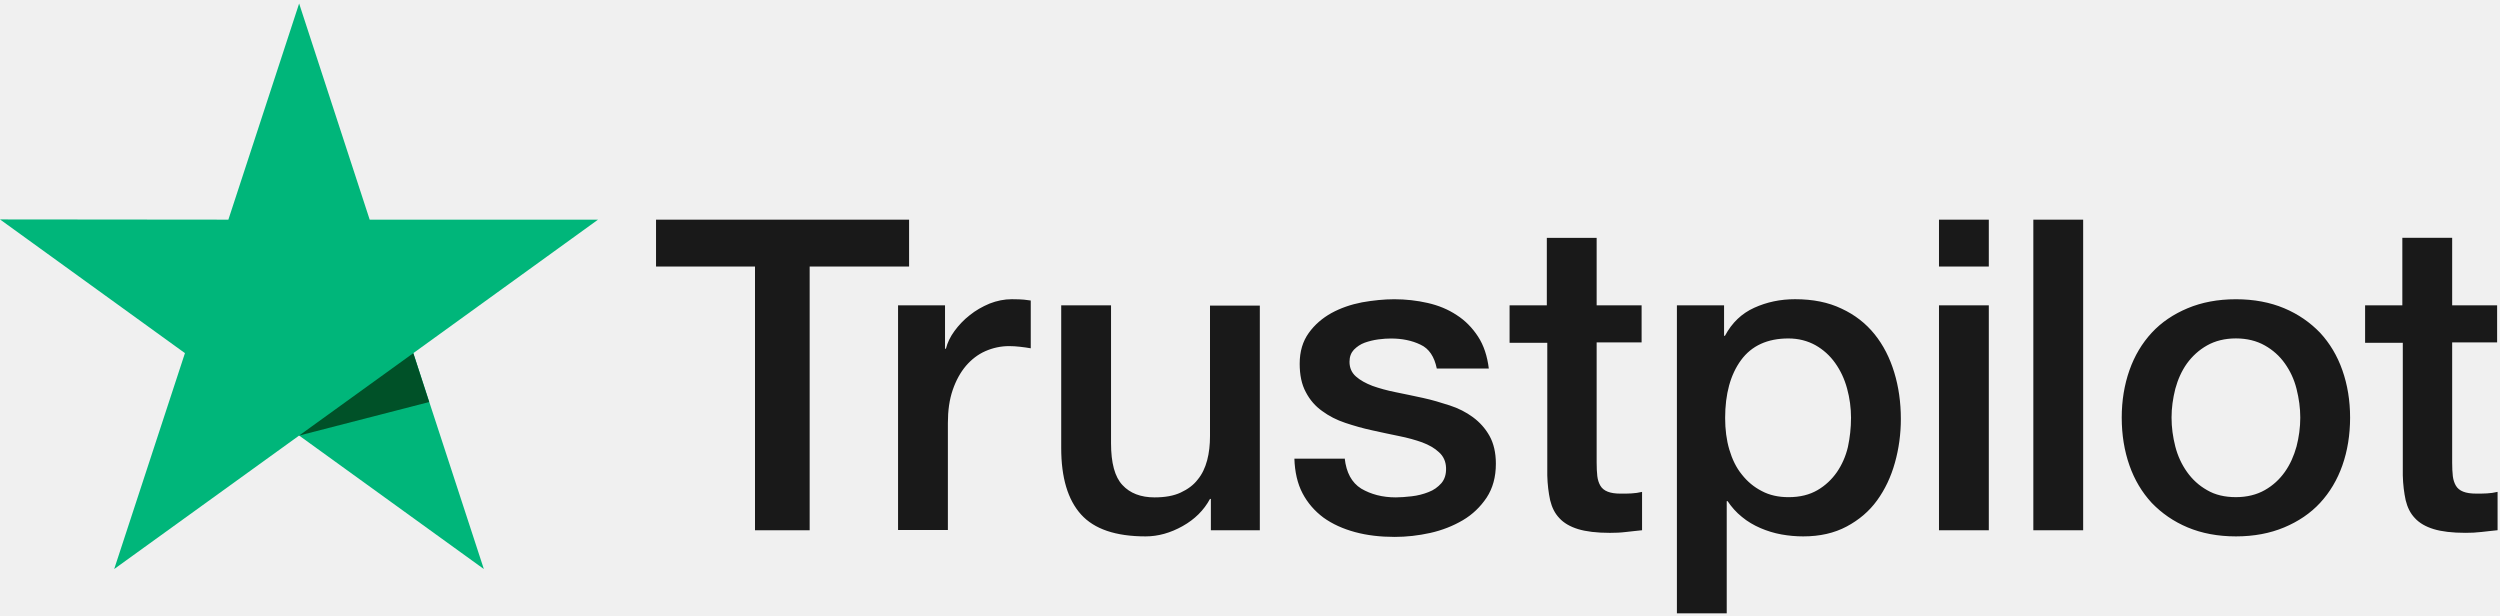
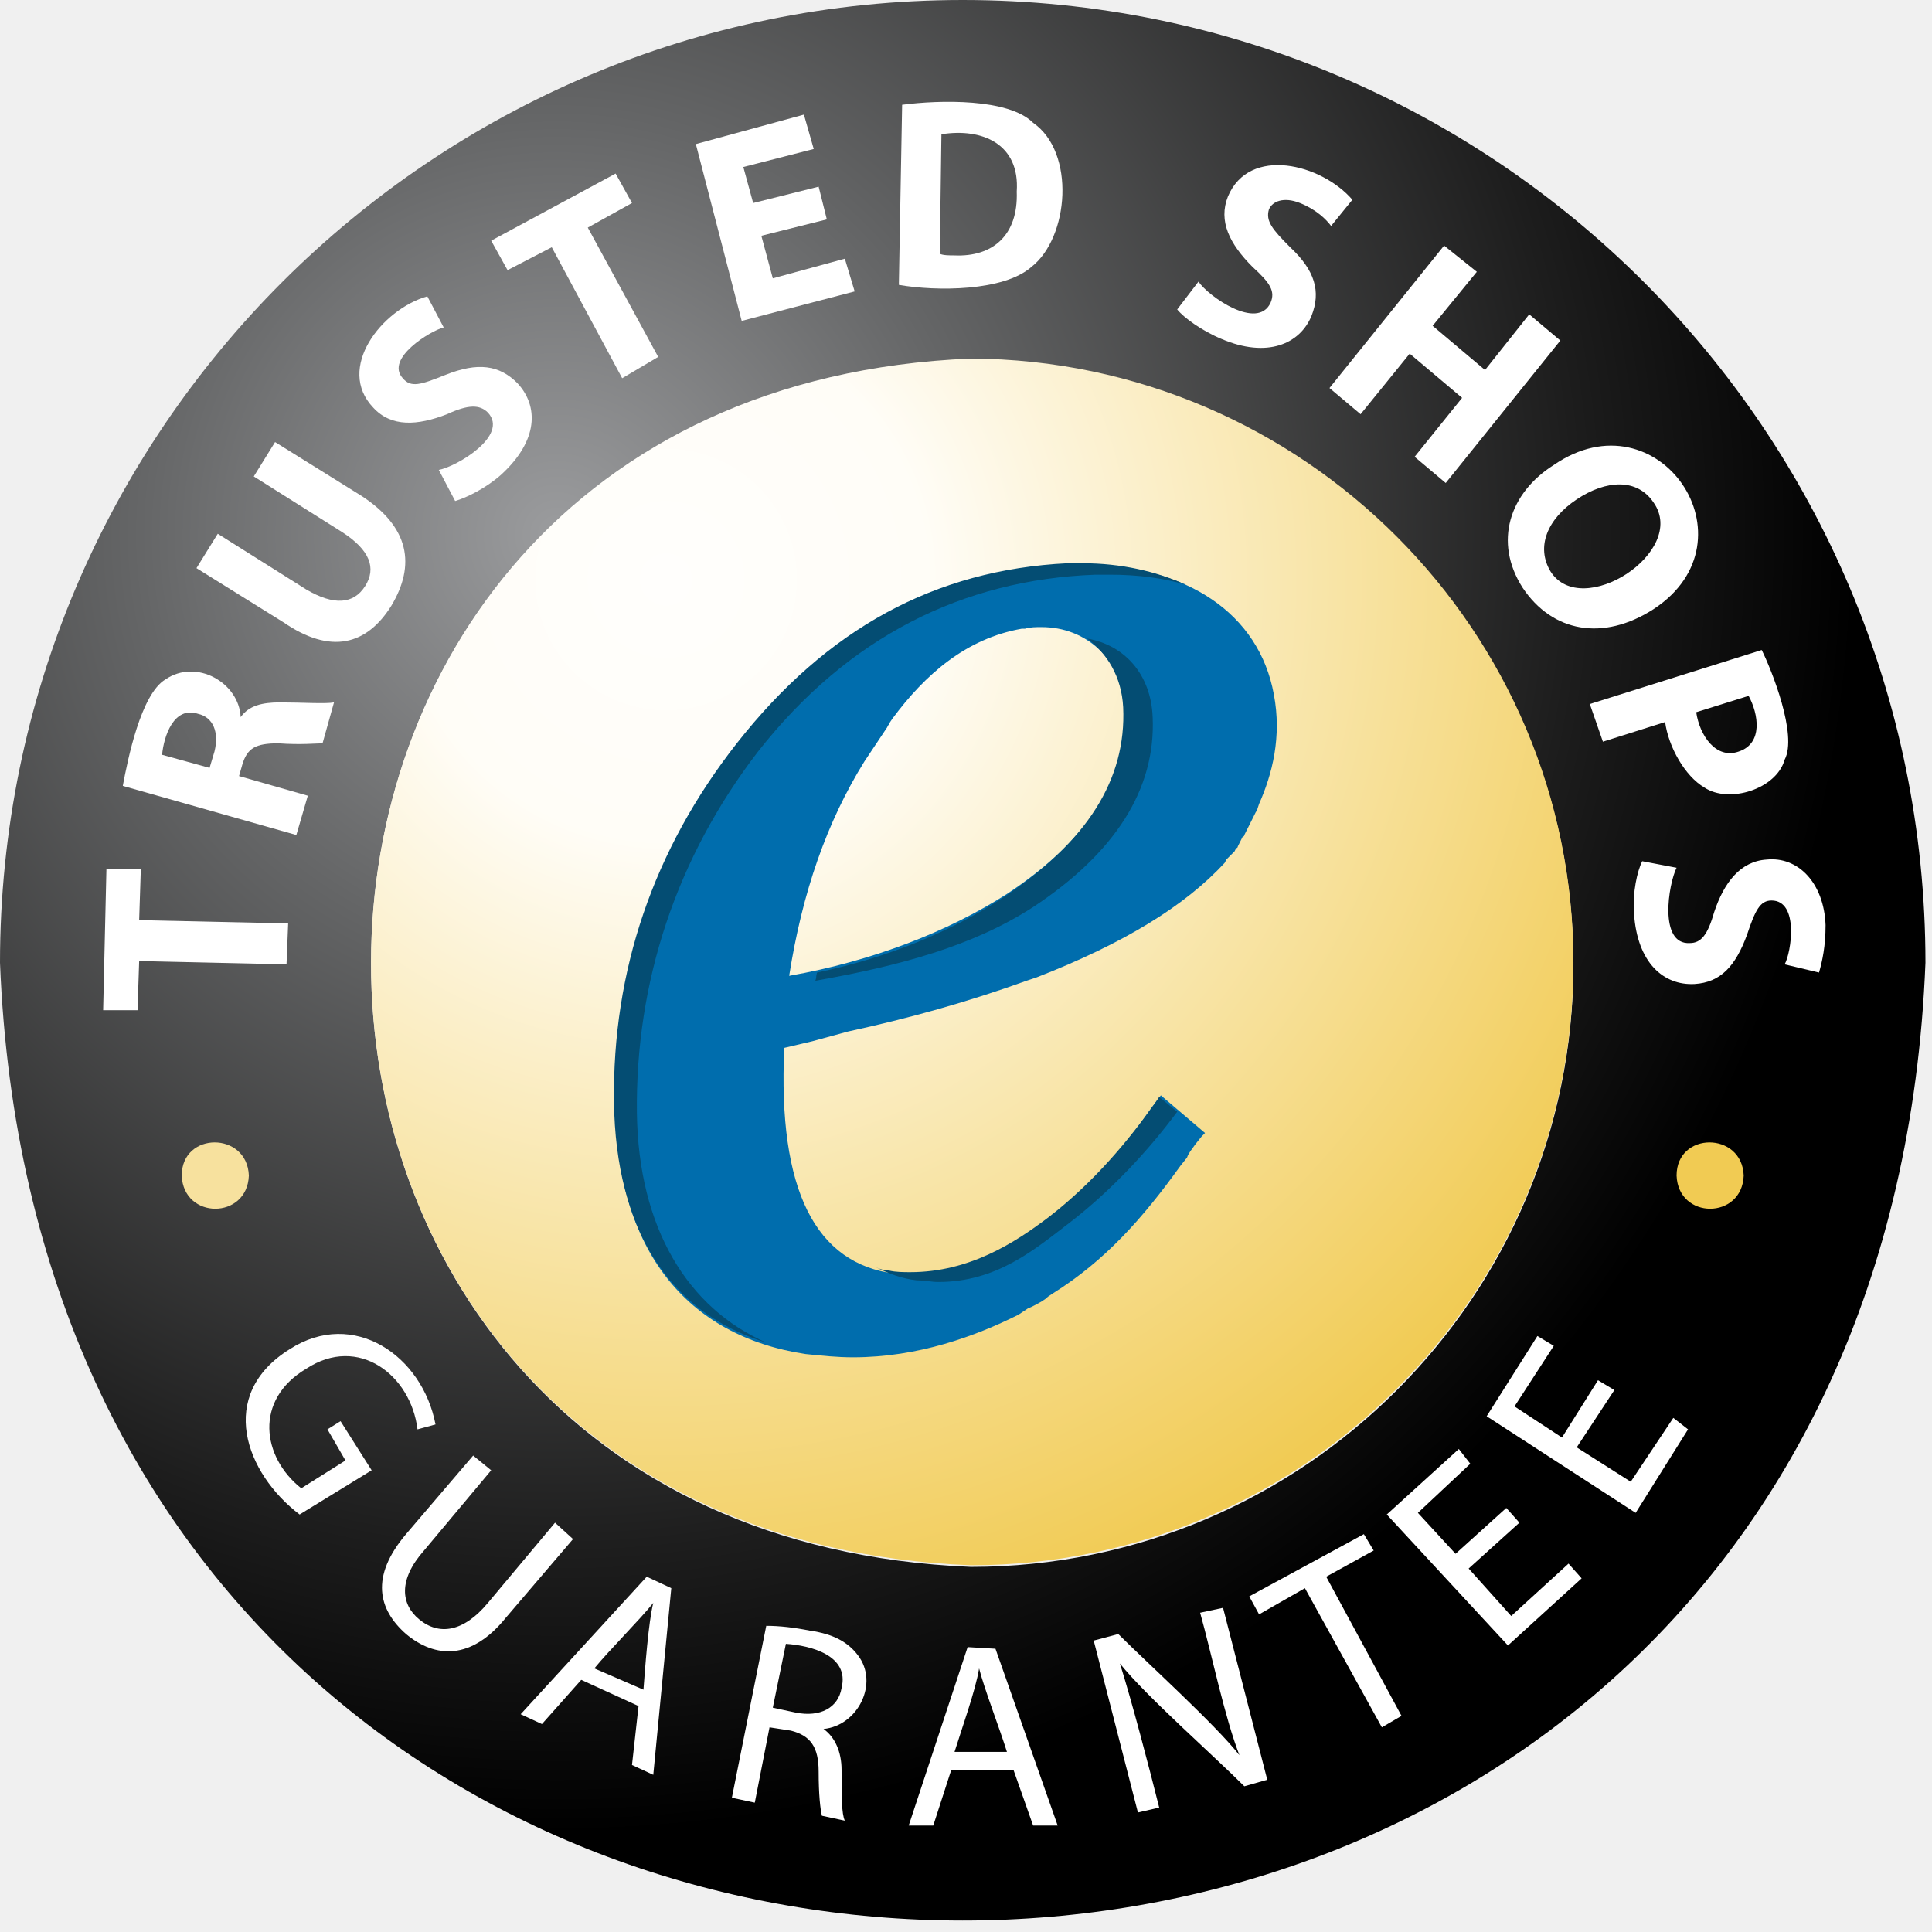
- <svg xmlns="http://www.w3.org/2000/svg" role="img" aria-labelledby="trustpilotLogo" viewBox="0 0 126 31" style="position: absolute; height: 100%; width: 100%; left: 0; top: 0;">
-   <path class="tp-logo__text" d="M33.075 11.07H45.818v2.364h-5.011v13.29h-2.755V13.434h-4.988V11.07h.011zm12.199 4.32h2.355v2.187h.044c.078-.309.222-.608.433-.895.211-.287.467-.563.767-.795.3-.243.633-.431 1-.586.367-.144.744-.221 1.122-.221.289 0 .5.011.611.022.111.011.222.033.344.044v2.408c-.178-.033-.356-.055-.544-.077-.189-.022-.367-.033-.544-.033-.422 0-.822.088-1.2.254-.378.166-.7.42-.978.74-.278.331-.5.729-.667 1.215-.167.486-.244 1.038-.244 1.668v5.391h-2.511V15.39h.011zm18.221 11.335H61.028v-1.58h-.044c-.311.574-.767 1.027-1.378 1.37-.611.342-1.233.519-1.866.519-1.5 0-2.589-.365-3.255-1.105-.667-.74-1-1.856-1-3.347V15.39h2.511v6.949c0 .994.189 1.701.578 2.11.378.409.922.619 1.611.619.533 0 .967-.077 1.322-.243.356-.166.644-.376.855-.652.222-.265.378-.597.478-.972.1-.376.144-.784.144-1.226v-6.573h2.511v11.324zm4.277-3.635c.078.729.356 1.237.833 1.536.489.287 1.067.442 1.744.442.233 0 .5-.022.8-.055.3-.033.589-.11.844-.21.267-.099.478-.254.655-.453.167-.199.244-.453.233-.773-.011-.32-.133-.586-.356-.784-.222-.21-.5-.365-.844-.497-.344-.122-.733-.232-1.178-.32-.444-.088-.889-.188-1.344-.287-.467-.099-.922-.232-1.355-.376-.433-.144-.822-.342-1.167-.597-.344-.243-.622-.563-.822-.95-.211-.387-.311-.862-.311-1.436 0-.619.156-1.127.456-1.547.3-.42.689-.751 1.144-1.005.467-.254.978-.431 1.544-.541.567-.099 1.111-.155 1.622-.155.589 0 1.155.066 1.689.188.533.122 1.022.32 1.455.608.433.276.789.641 1.078 1.083.289.442.467.983.544 1.613h-2.622c-.122-.597-.389-1.005-.822-1.204-.433-.21-.933-.309-1.489-.309-.178 0-.389.011-.633.044-.244.033-.467.088-.689.166-.211.077-.389.199-.544.354-.144.155-.222.354-.222.608 0 .309.111.552.322.74.211.188.489.342.833.475.344.122.733.232 1.178.32.444.088.9.188 1.367.287.456.099.9.232 1.344.376.444.144.833.342 1.178.597.344.254.622.563.833.939.211.376.322.851.322 1.403 0 .674-.156 1.237-.467 1.712-.311.464-.711.851-1.2 1.138-.489.287-1.044.508-1.644.641-.6.133-1.2.199-1.789.199-.722 0-1.389-.077-2-.243-.611-.166-1.144-.409-1.589-.729-.444-.331-.8-.74-1.055-1.226-.256-.486-.389-1.072-.411-1.746h2.533v-.022zm8.288-7.7h1.9v-3.403h2.511v3.403h2.266v1.867h-2.266v6.054c0 .265.011.486.033.685.022.188.078.354.156.486.078.133.2.232.367.298.167.066.378.099.667.099.178 0 .356 0 .533-.011.178-.011.356-.033.533-.077v1.933c-.278.033-.556.055-.811.088-.267.033-.533.044-.811.044-.667 0-1.2-.066-1.6-.188-.4-.122-.722-.309-.944-.552-.233-.243-.378-.541-.467-.906-.078-.365-.133-.784-.144-1.248v-6.684h-1.9v-1.889h-.022zm8.455 0h2.378V16.925h.044c.356-.663.844-1.127 1.478-1.414.633-.287 1.311-.431 2.055-.431.9 0 1.678.155 2.344.475.667.309 1.222.74 1.667 1.293.444.552.767 1.193.989 1.922.222.729.333 1.514.333 2.342 0 .762-.1 1.502-.3 2.21-.2.718-.5 1.348-.9 1.9-.4.552-.911.983-1.533 1.315-.622.331-1.344.497-2.189.497-.367 0-.733-.033-1.1-.099-.367-.066-.722-.177-1.055-.32-.333-.144-.655-.331-.933-.563-.289-.232-.522-.497-.722-.795h-.044v5.656h-2.511V15.39zm8.777 5.678c0-.508-.067-1.005-.2-1.491-.133-.486-.333-.906-.6-1.282-.267-.376-.6-.674-.989-.895-.4-.221-.855-.342-1.367-.342-1.055 0-1.855.365-2.389 1.094-.533.729-.8 1.701-.8 2.917 0 .574.067 1.105.211 1.591.144.486.344.906.633 1.259.278.354.611.63 1.0.829.389.21.844.309 1.355.309.578 0 1.055-.122 1.455-.354.4-.232.722-.541.978-.906.256-.376.444-.795.556-1.27.1-.475.156-.961.156-1.458zm4.433-9.998h2.511v2.364h-2.511V11.07zm0 4.32h2.511v11.335h-2.511V15.39zm4.755-4.32h2.511v15.655h-2.511V11.07zm10.21 15.964c-.911 0-1.722-.155-2.433-.453-.711-.298-1.311-.718-1.811-1.237-.489-.53-.867-1.16-1.122-1.889-.256-.729-.389-1.536-.389-2.408 0-.862.133-1.657.389-2.386.256-.729.633-1.359 1.122-1.889.489-.53 1.1-.939 1.811-1.237.711-.298 1.522-.453 2.433-.453.911 0 1.722.155 2.433.453.711.298 1.311.718 1.811 1.237.489.53.867 1.16 1.122 1.889.256.729.389 1.525.389 2.386 0 .873-.133 1.679-.389 2.408-.256.729-.633 1.359-1.122 1.889-.489.53-1.1.939-1.811 1.237-.711.298-1.522.453-2.433.453zm0-1.978c.556 0 1.044-.122 1.455-.354.411-.232.744-.541 1.011-.917.267-.376.456-.806.589-1.282.122-.475.189-.961.189-1.458 0-.486-.067-.961-.189-1.447-.122-.486-.322-.906-.589-1.282-.267-.376-.6-.674-1.011-.906-.411-.232-.9-.354-1.455-.354-.556 0-1.044.122-1.455.354-.411.232-.744.541-1.011.906-.267.376-.456.795-.589 1.282-.122.486-.189.961-.189 1.447 0 .497.067.983.189 1.458.122.475.322.906.589 1.282.267.376.6.685 1.011.917.411.243.9.354 1.455.354zm6.488-9.667h1.9v-3.403h2.511v3.403h2.266v1.867h-2.266v6.054c0 .265.011.486.033.685.022.188.078.354.156.486.078.133.2.232.367.298.167.066.378.099.667.099.178 0 .356 0 .533-.011.178-.011.356-.033.533-.077v1.933c-.278.033-.556.055-.811.088-.267.033-.533.044-.811.044-.667 0-1.2-.066-1.6-.188-.4-.122-.722-.309-.944-.552-.233-.243-.378-.541-.467-.906-.078-.365-.133-.784-.144-1.248v-6.684h-1.9v-1.889h-.022z" fill="#191919" />
-   <path class="tp-logo__star" fill="#00B67A" d="M30.142 11.07H18.632L15.076.177l-3.566 10.893L0 11.059l9.321 6.739-3.566 10.882 9.321-6.728 9.31 6.728-3.555-10.882 9.31-6.728z" />
-   <path class="tp-logo__star-notch" fill="#005128" d="M21.631 20.262l-.8-2.464-5.755 4.154z" />
+ <svg xmlns="http://www.w3.org/2000/svg" width="118" height="118" viewBox="0 0 118 118" fill="none">
+   <path fill-rule="evenodd" clip-rule="evenodd" d="M58.8 0C91.3 0 117.6 26.3 117.6 58.8C114.5 136.8 3.1 136.8 0 58.8C0 26.3 26.4 0 58.8 0ZM59.3 22C10.5 23.9 10.4 93.7 59.3 95.7C79.6 95.7 96.1 79.2 96.1 58.9C96.1 38.6 79.6 22 59.3 22Z" fill="url(#paint0_radial_444_311)" />
+   <path fill-rule="evenodd" clip-rule="evenodd" d="M96.1 58.8C96.1 79.1 79.6 95.6 59.3 95.6C10.4 93.7 10.5 23.9 59.3 21.9C79.6 22 96.1 38.5 96.1 58.8Z" fill="url(#paint1_radial_444_311)" />
+   <path fill-rule="evenodd" clip-rule="evenodd" d="M97.9 45.3L101.7 44.1C101.9 45.6 102.9 47.4 104.1 48.1C105.6 49.1 108.5 48.2 109 46.4C109.8 44.9 108.2 40.9 107.6 39.7L97.1 43L97.9 45.3ZM106.8 42.5C107.4 43.6 107.7 45.4 106.2 45.9C104.8 46.4 103.8 44.9 103.6 43.5L106.8 42.5Z" fill="white" />
+   <path fill-rule="evenodd" clip-rule="evenodd" d="M93 35.9C94.8 38.6 97.9 39.2 101 37.2C107.4 33 101.3 24 94.9 28.4C92.2 30.1 91.2 33.1 93 35.9ZM96.3 30.5C98.1 29.3 100 29.2 101 30.7C103.1 33.7 96.6 37.9 94.7 34.9C93.8 33.4 94.5 31.7 96.3 30.5Z" fill="white" />
+   <path fill-rule="evenodd" clip-rule="evenodd" d="M83.1 25.3L86.1 21.6L89.3 24.3L86.4 27.9L88.3 29.5L95.3 20.8L93.4 19.2L90.7 22.6L87.5 19.9L90.2 16.6L88.2 15L81.2 23.7L83.1 25.3Z" fill="white" />
+   <path fill-rule="evenodd" clip-rule="evenodd" d="M74.599 20.7C77.399 21.9 79.399 21 80.099 19.3C80.699 17.8 80.299 16.5 78.799 15.1C77.699 14 77.299 13.5 77.499 12.8C77.699 12.3 78.399 12 79.399 12.4C80.399 12.8 80.999 13.4 81.299 13.8L82.599 12.2C80.699 10 76.299 8.9 74.999 12C74.399 13.5 75.099 14.9 76.499 16.3C77.599 17.3 77.899 17.8 77.599 18.5C76.799 20.2 73.799 18.1 73.199 17.2L71.899 18.9C72.299 19.4 73.399 20.2 74.599 20.7Z" fill="white" />
+   <path fill-rule="evenodd" clip-rule="evenodd" d="M63.099 7.5C61.599 6 57.399 6.1 55.099 6.4L54.899 17.4C57.199 17.8 61.299 17.8 62.999 16.3C65.299 14.5 65.699 9.3 63.099 7.5ZM58.299 15.6C57.999 15.6 57.599 15.6 57.399 15.5L57.499 8.2C59.999 7.8 62.299 8.8 62.099 11.7C62.199 14.4 60.599 15.7 58.299 15.6Z" fill="white" />
+   <path fill-rule="evenodd" clip-rule="evenodd" d="M52.2 17.8L51.6 15.8L47.2 17L46.5 14.4L50.5 13.4L50 11.4L46 12.4L45.4 10.2L49.7 9.1L49.1 7L42.5 8.8L45.3 19.6L52.2 17.8Z" fill="white" />
+   <path fill-rule="evenodd" clip-rule="evenodd" d="M33.7 15.1L38 23.1L40.2 21.8L35.9 13.9L38.6 12.4L37.6 10.6L30 14.7L31 16.5L33.7 15.1Z" fill="white" />
+   <path fill-rule="evenodd" clip-rule="evenodd" d="M27.3 25.3C28.6 24.7 29.3 24.7 29.8 25.2C31.1 26.6 27.9 28.5 26.8 28.7L27.8 30.6C28.5 30.4 29.7 29.8 30.6 29C32.9 26.9 32.9 24.8 31.6 23.4C30.5 22.3 29.2 22.1 27.2 22.9C25.7 23.5 25.1 23.7 24.6 23.1C23.5 21.9 26.3 20.2 27.1 20L26.1 18.1C23.3 18.9 20.5 22.5 22.8 24.9C23.9 26.1 25.5 26 27.3 25.3Z" fill="white" />
+   <path fill-rule="evenodd" clip-rule="evenodd" d="M23.9 37C25.4 34.5 25 32.2 22.1 30.3L16.8 27L15.5 29.1L20.9 32.5C22.6 33.6 23 34.7 22.3 35.8C21.6 36.9 20.4 37 18.7 36L13.3 32.6L12 34.7L17.3 38C20.2 40 22.4 39.4 23.9 37Z" fill="white" />
+   <path fill-rule="evenodd" clip-rule="evenodd" d="M18.8 48.6L14.6 47.4L14.8 46.7C15.1 45.7 15.6 45.4 17 45.4C18.4 45.5 19.3 45.4 19.7 45.4L20.4 42.9C19.9 43 18.4 42.9 17.1 42.9C16 42.9 15.2 43.1 14.7 43.8C14.6 41.7 12 40.2 10.1 41.5C8.6 42.4 7.8 46.4 7.5 48L18.1 51L18.8 48.6ZM13.1 45.9L12.8 46.9L9.9 46.1C10 45 10.6 43.1 12.1 43.6C13 43.8 13.4 44.7 13.1 45.9Z" fill="white" />
+   <path fill-rule="evenodd" clip-rule="evenodd" d="M17.6 56.4L8.5 56.2L8.6 53.1H6.5L6.3 61.7H8.4L8.5 58.7L17.5 58.9L17.6 56.4Z" fill="white" />
+   <path fill-rule="evenodd" clip-rule="evenodd" d="M20 87.3L21.1 89.2L18.4 90.9C16 89 15.5 85.5 18.7 83.6C21.9 81.5 25.1 84 25.5 87.3L26.6 87C25.8 82.8 21.6 79.9 17.7 82.4C13.2 85.2 15 90 18.3 92.5L22.7 89.8L20.8 86.8L20 87.3Z" fill="white" />
+   <path fill-rule="evenodd" clip-rule="evenodd" d="M33.9 93L29.799 97.9C28.299 99.7 26.799 99.9 25.599 98.9C24.5 98 24.299 96.5 25.899 94.7L30 89.8L28.899 88.9L24.799 93.7C22.599 96.3 23.099 98.3 24.799 99.8C26.599 101.3 28.799 101.4 30.899 98.8L34.999 94L33.9 93Z" fill="white" />
+   <path fill-rule="evenodd" clip-rule="evenodd" d="M31.8 104.7L33.1 105.3L35.5 102.6L39 104.2L38.6 107.8L39.9 108.4L41 97L39.5 96.3L31.8 104.7ZM39.9 97.9C39.6 99.1 39.4 101.9 39.3 103.2L36.3 101.9C37.2 100.8 39.1 98.9 39.9 97.9Z" fill="white" />
+   <path fill-rule="evenodd" clip-rule="evenodd" d="M49.5 99.6C48.5 99.4 47.6 99.3 46.8 99.3L44.7 109.8L46.1 110.1L47 105.5L48.3 105.7C49.5 106 50 106.7 50 108.2C50 109.6 50.1 110.5 50.2 110.9L51.6 111.2C51.4 110.8 51.4 109.7 51.4 108.1C51.4 107 51 106.1 50.3 105.6C52.4 105.4 53.7 102.8 52.4 101.1C51.8 100.3 50.9 99.8 49.5 99.6ZM51.4 103.1C51.2 104.3 50.1 104.9 48.6 104.6L47.2 104.3L48 100.4C49.5 100.5 51.9 101.1 51.4 103.1Z" fill="white" />
+   <path fill-rule="evenodd" clip-rule="evenodd" d="M59.1 100.6L55.5 111.5H57L58.1 108.1H61.9L63.1 111.5H64.6L60.8 100.7L59.1 100.6ZM58.3 107C58.7 105.7 59.6 103.2 59.8 101.9C60.1 103.1 61.1 105.7 61.5 107H58.3Z" fill="white" />
+   <path fill-rule="evenodd" clip-rule="evenodd" d="M73.3 98.5C74 101 74.8 104.9 75.7 107.2C74.2 105.3 70.1 101.6 68.3 99.8L66.8 100.2L69.5 110.7L70.8 110.4C70.2 108 69.1 103.8 68.4 101.6C70 103.6 74.1 107.2 76 109.1L77.4 108.7L74.7 98.2L73.3 98.5Z" fill="white" />
+   <path fill-rule="evenodd" clip-rule="evenodd" d="M83.9 94.7L83.3 93.7L76.3 97.5L76.9 98.6L79.7 97L84.4 105.5L85.6 104.8L81 96.3L83.9 94.7Z" fill="white" />
+   <path fill-rule="evenodd" clip-rule="evenodd" d="M92.3 98.7L89.7 95.8L92.8 93L92 92.1L88.9 94.9L86.6 92.4L89.8 89.4L89.1 88.5L84.7 92.5L92.1 100.5L96.6 96.4L95.8 95.5L92.3 98.7Z" fill="white" />
+   <path fill-rule="evenodd" clip-rule="evenodd" d="M99.6 90.5L96.3 88.4L98.6 84.9L97.6 84.3L95.4 87.8L92.5 85.9L94.9 82.2L93.9 81.6L90.8 86.5L99.9 92.4L103.1 87.3L102.2 86.6L99.6 90.5Z" fill="white" />
+   <path fill-rule="evenodd" clip-rule="evenodd" d="M111.5 56.5C111.4 53.9 109.8 52.3 107.9 52.5C106.3 52.6 105.3 53.9 104.7 55.7C104.3 57.1 103.9 57.6 103.2 57.6C101.3 57.7 101.9 54 102.4 53L100.3 52.6C100 53.2 99.7 54.5 99.8 55.8C100 58.8 101.6 60.2 103.5 60.1C105.1 60 106 59 106.7 57.1C107.2 55.6 107.5 55 108.2 55C109.9 55 109.4 58.2 109 58.9L111.1 59.4C111.3 58.7 111.5 57.8 111.5 56.5Z" fill="white" />
+   <path fill-rule="evenodd" clip-rule="evenodd" d="M15.2 71.8C15.1 74.5 11.2 74.5 11.1 71.8C11.1 69.1 15.1 69.1 15.2 71.8Z" fill="#F7E19E" />
+   <path fill-rule="evenodd" clip-rule="evenodd" d="M106.5 71.8C106.4 74.5 102.5 74.5 102.4 71.8C102.4 69.1 106.4 69.1 106.5 71.8Z" fill="#F1CB53" />
+   <path fill-rule="evenodd" clip-rule="evenodd" d="M66.2 34.5C72.5 34.5 76.9 37.5 77.8 42.4C78.3 45 77.7 47.3 76.9 49.1L76.8 49.4C76.8 49.5 76.7 49.6 76.7 49.6L76.6 49.8C76.5 50 76.4 50.2 76.3 50.4L76.2 50.6L76.1 50.8L76 51C76 51 76 51.1 75.9 51.1L75.8 51.3L75.7 51.5L75.6 51.7C75.6 51.7 75.6 51.8 75.5 51.8L75.4 52L75.2 52.2C75.2 52.2 75.2 52.2 75.1 52.3L74.9 52.5L74.8 52.7C72.4 55.3 68.7 57.6 63.3 59.7L62.7 59.9C59.1 61.2 55.5 62.2 51.8 63L50.7 63.3L49.6 63.6L47.9 64C47.5 72.7 49.8 77.2 54.7 77.8C55.1 77.8 55.6 77.9 56 77.9C58.8 77.9 61.1 76.8 63 75.5L63.3 75.3V74.9L63.6 74.7L63.9 74.5L64.3 74.2C66.8 72.3 68.7 70 70.3 67.7L70.9 66.9L73.6 69.2L73.4 69.4L73 69.9C72.8 70.2 72.6 70.4 72.5 70.7L72.1 71.2C69.8 74.4 67.5 77 64.3 79L64 79.2L63.9 79.3L63.6 79.5C63.4 79.6 63.1 79.8 62.8 79.9L62.5 80.1L62.2 80.3C59.6 81.6 56.1 82.9 52.1 82.9C51.1 82.9 50.2 82.8 49.2 82.7C41.9 81.6 37.7 76.3 37.6 67.7V67.4C37.5 59.5 40 52.2 44.9 45.8L45.1 45.5C50.6 38.5 57.2 34.8 65.3 34.5C65.7 34.5 65.9 34.5 66.2 34.5ZM63.6 38.3C63.3 38.3 62.9 38.3 62.6 38.4H62.4C59 39 56.5 41.2 54.5 43.9L54.3 44.2C54.3 44.3 54.2 44.3 54.2 44.4L54 44.7L53.8 45L53.6 45.3L53.4 45.6L53.2 45.9L53 46.2L52.8 46.5C50.5 50.2 49 54.5 48.2 59.6C53.3 58.7 57.9 56.9 61.5 54.6C66.5 51.3 69 47.4 68.8 43C68.4 40.3 66.4 38.3 63.6 38.3Z" fill="#006DAD" />
+   <path fill-rule="evenodd" clip-rule="evenodd" d="M38.9 68C38.8 60 41.3 52.4 46.3 45.9C51.8 38.9 58.8 35.4 66.9 35.1C67.2 35.1 67.5 35.1 67.8 35.1C69.5 35.1 71 35.3 72.4 35.7C70.6 34.9 68.5 34.4 66.1 34.4C65.8 34.4 65.5 34.4 65.2 34.4C57.1 34.8 50.5 38.4 45 45.4C39.9 51.9 37.4 59.3 37.5 67.3C37.6 75.1 40.9 80.2 46.8 82C42 79.9 39 75 38.9 68Z" fill="#044D73" />
+   <path fill-rule="evenodd" clip-rule="evenodd" d="M57.3 78.3C60.9 78.3 63.2 76.3 65.3 74.7C67.9 72.7 70.2 70.2 71.9 67.9L70.8 67L70.6 67.3C68.9 69.7 66.8 72.2 64.1 74.3C62 75.9 59.2 77.7 55.6 77.7C55.2 77.7 54.7 77.7 54.3 77.6C54 77.6 53.7 77.5 53.5 77.4C54.3 77.8 55.1 78.1 56 78.2C56.5 78.2 56.9 78.3 57.3 78.3Z" fill="#044D73" />
+   <path fill-rule="evenodd" clip-rule="evenodd" d="M68.6 43.2C68.8 47.6 66.4 51.4 61.3 54.8C58.1 56.9 54.2 58.5 49.9 59.4C49.8 59.8 49.9 59.6 49.8 59.9C54.9 59 59.4 57.8 63.1 55.4C68.1 52.1 70.6 48.2 70.4 43.8C70.3 41.2 68.7 39.4 66.4 39C67.6 39.9 68.5 41.3 68.6 43.2Z" fill="#044D73" />
+   <defs>
+     <radialGradient id="paint0_radial_444_311" cx="0" cy="0" r="1" gradientUnits="userSpaceOnUse" gradientTransform="translate(33.7728 32.377) scale(80.1357 80.1356)">
+       <stop stop-color="#9B9C9E" />
+       <stop offset="0.321" stop-color="#656667" />
+       <stop offset="0.785" stop-color="#1D1D1D" />
+       <stop offset="1" />
+     </radialGradient>
+     <radialGradient id="paint1_radial_444_311" cx="0" cy="0" r="1" gradientUnits="userSpaceOnUse" gradientTransform="translate(40.5276 35.4578) rotate(49.888) scale(66.1107 66.1107)">
+       <stop stop-color="#FFFEFC" />
+       <stop offset="0.242" stop-color="#FFFDF7" />
+       <stop offset="1" stop-color="#F1CB54" />
+     </radialGradient>
+   </defs>
</svg>
